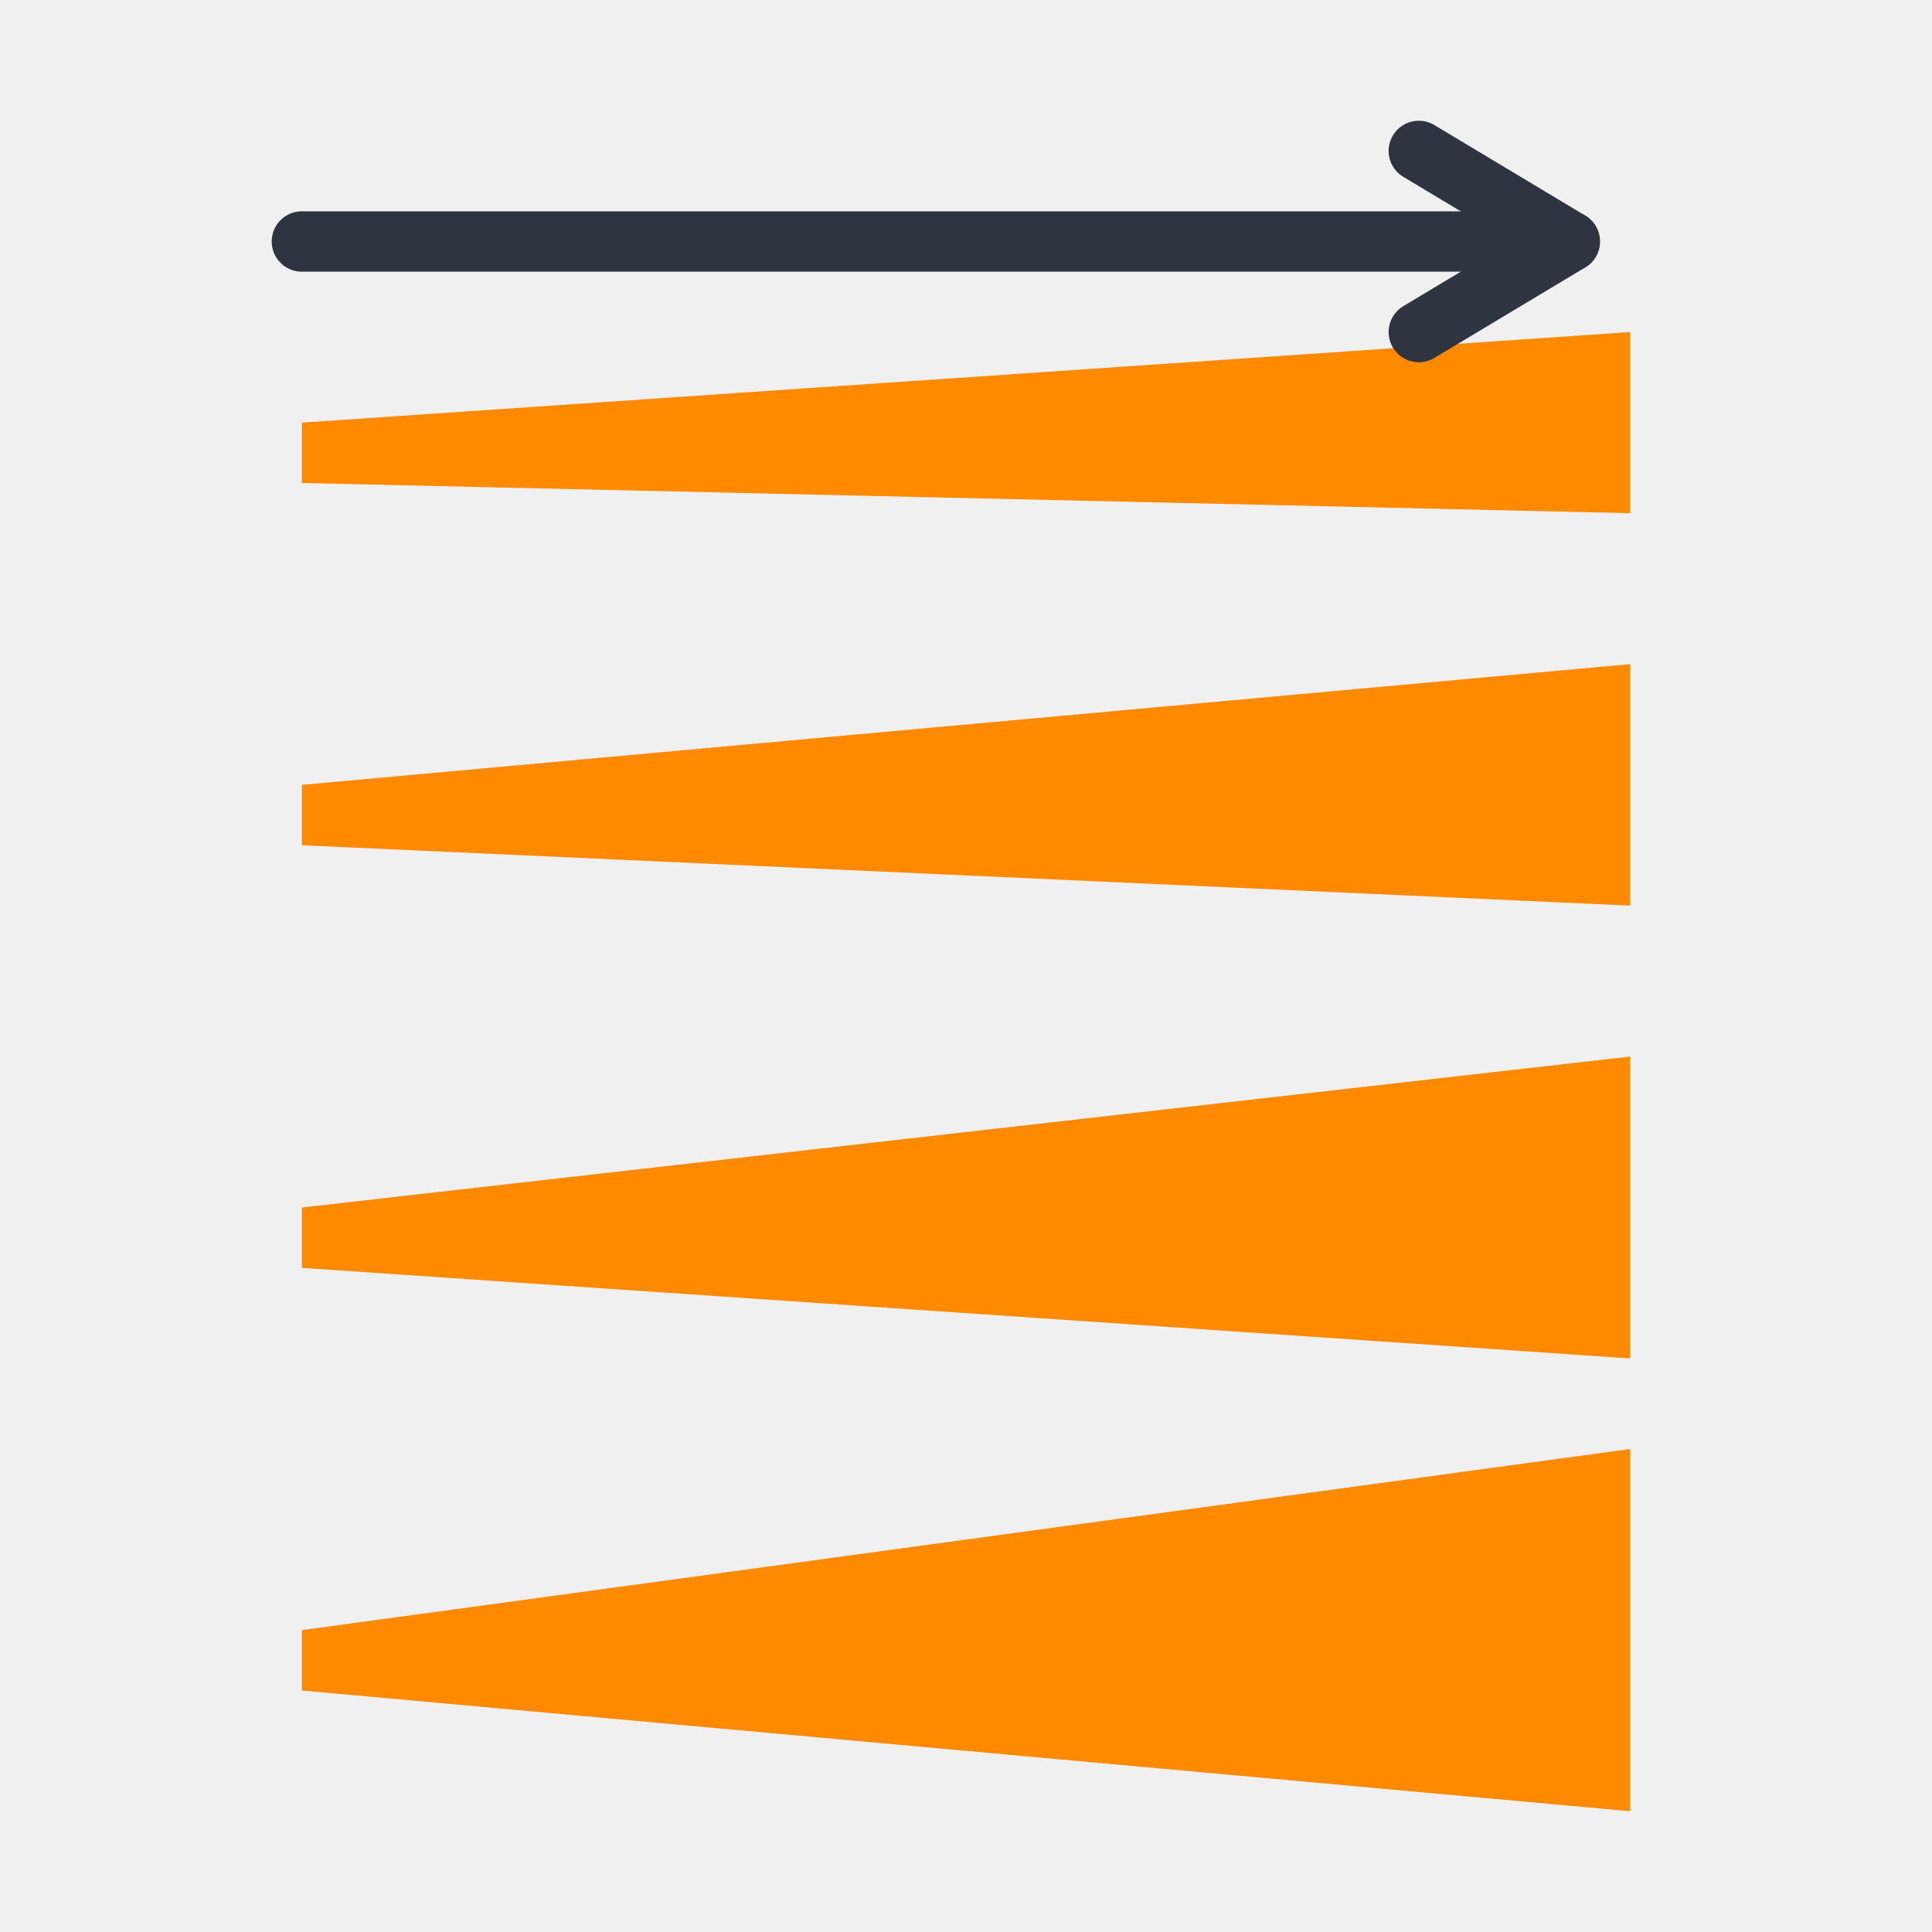
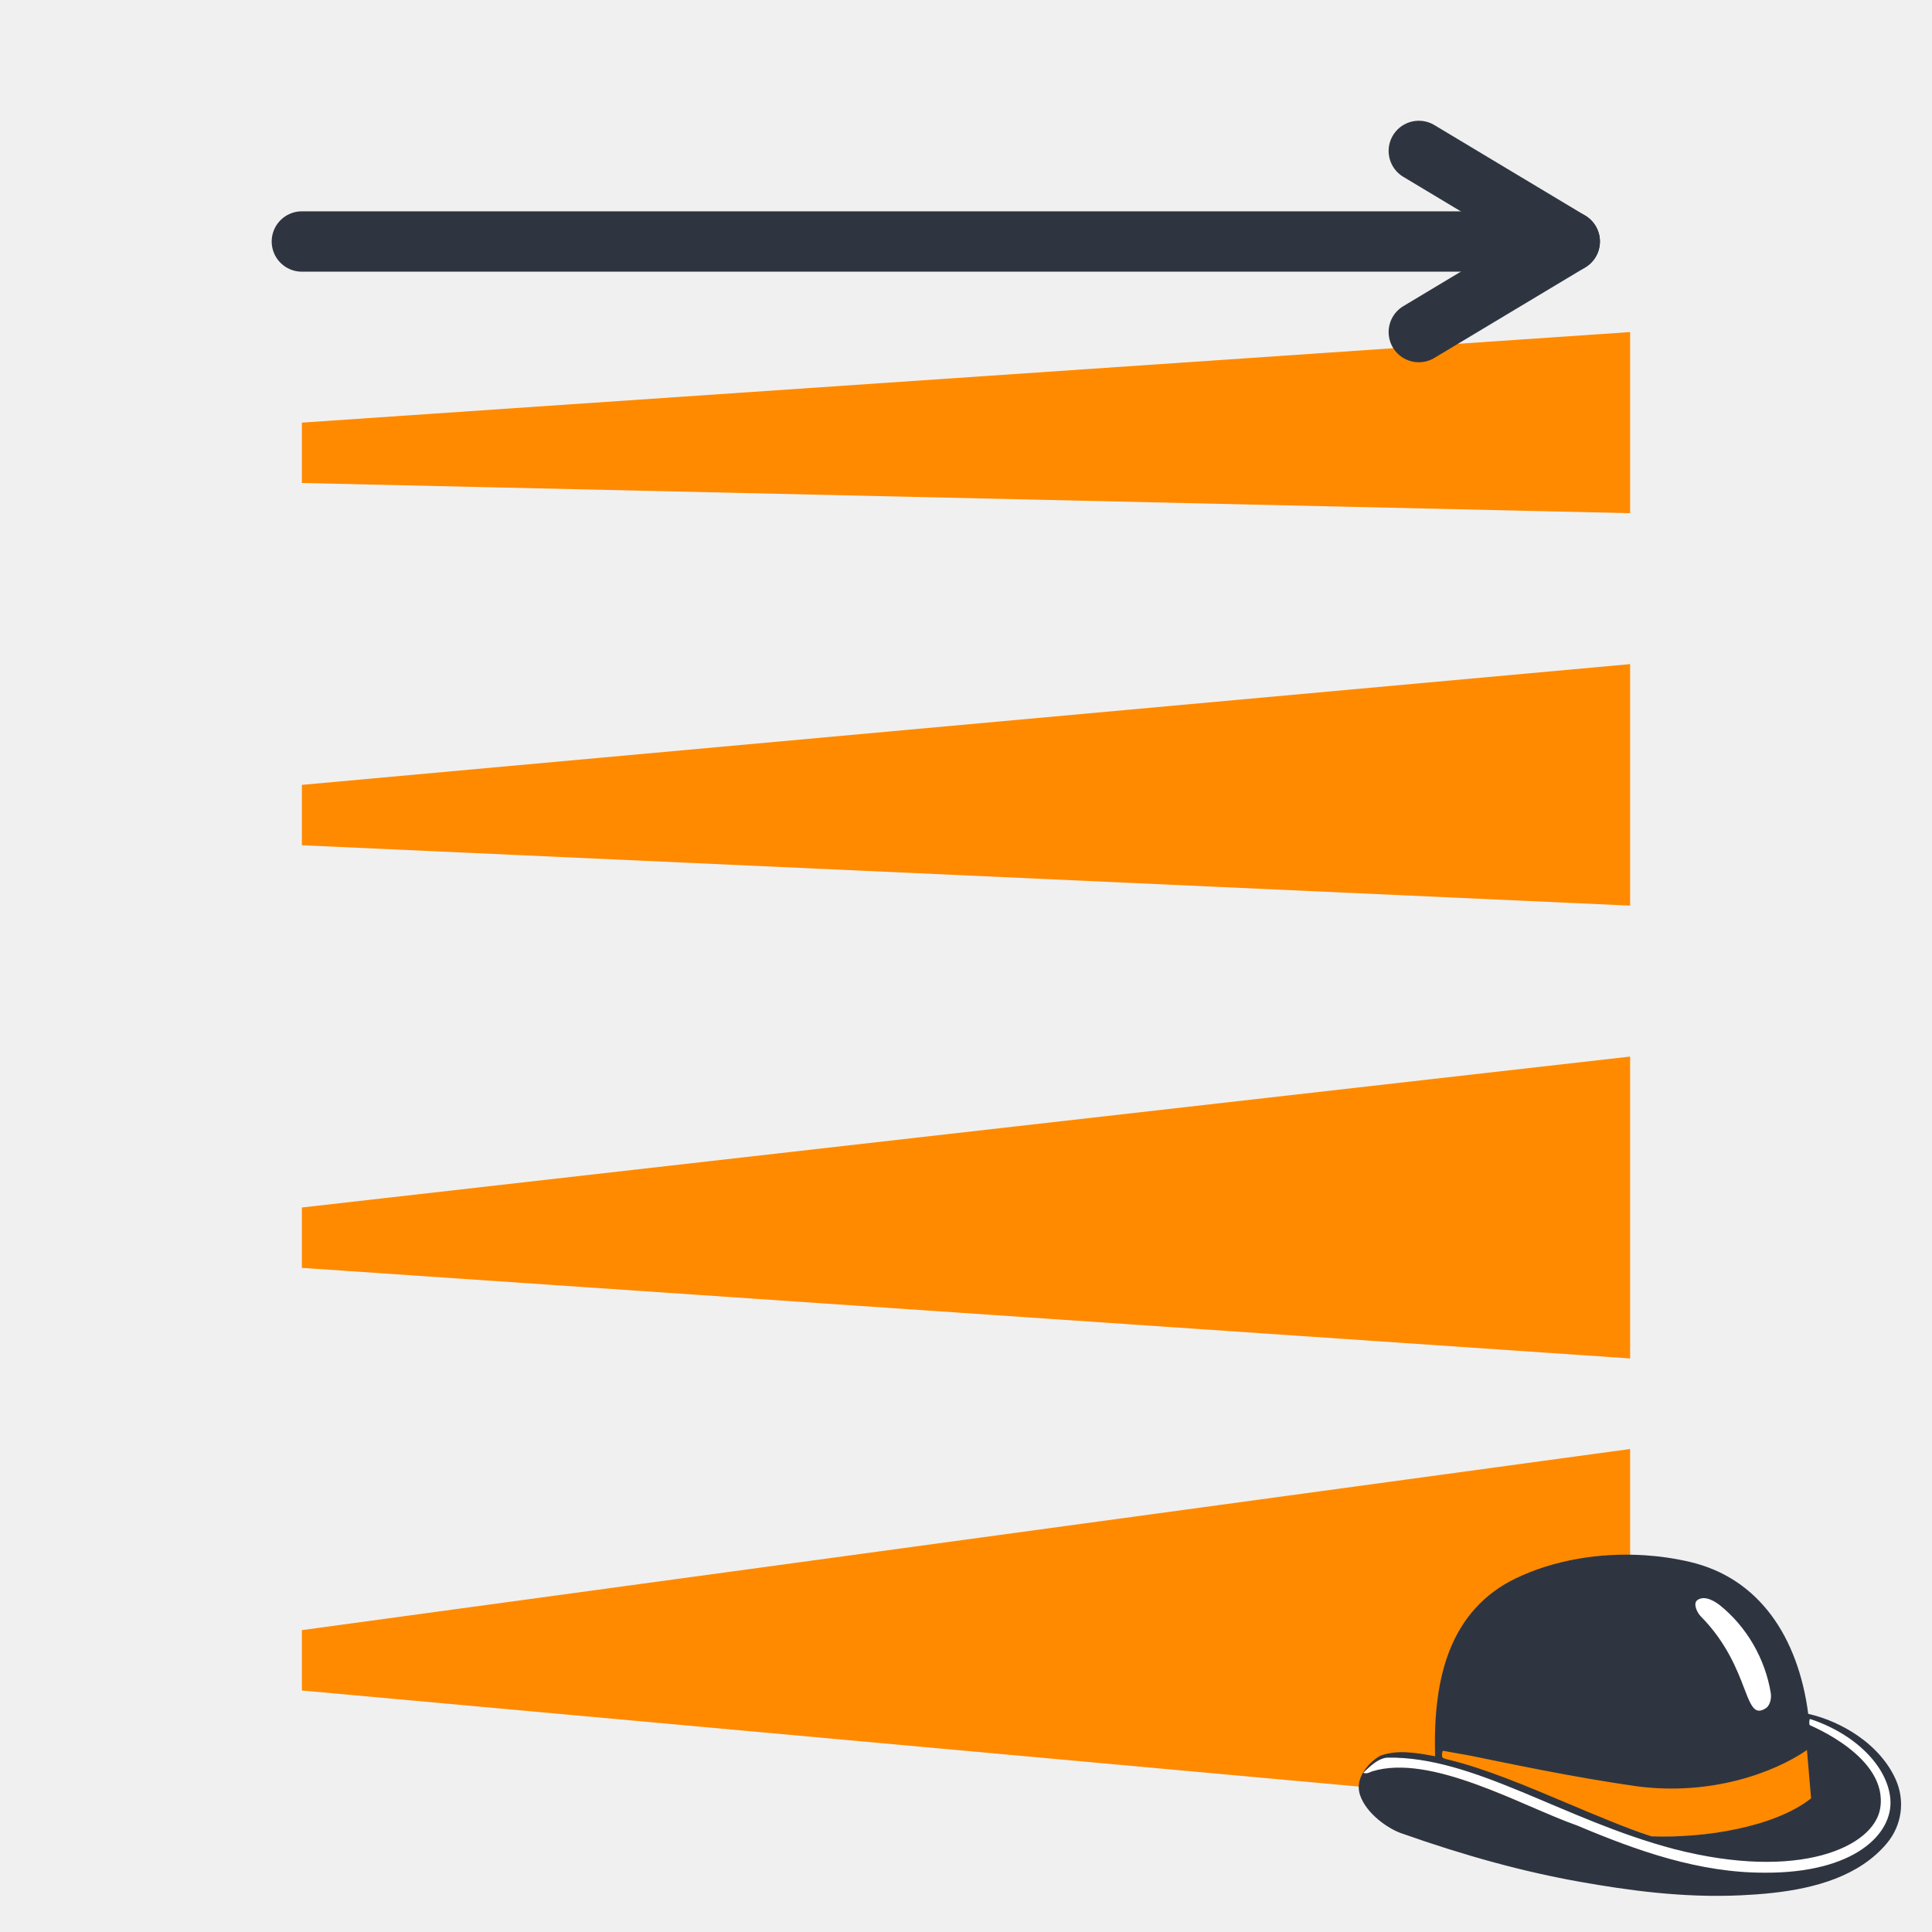
<svg xmlns="http://www.w3.org/2000/svg" viewBox="0 0 64 64">
  <g fill="#ff8a00">
    <polygon points="10,14 54,11 54,17 10,16" />
    <polygon points="10,26 54,22 54,30 10,28" />
    <polygon points="10,40 54,35 54,45 10,42" />
    <polygon points="10,54 54,48 54,60 10,56" />
  </g>
  <g stroke="#2f3540" stroke-width="2" stroke-linecap="round" stroke-linejoin="round" fill="none">
    <line x1="10" y1="8" x2="52" y2="8" />
    <polyline points="47,5 52,8 47,11" />
  </g>
+   <g class="chapeau-verdier" transform="translate(45,51.5) scale(0.263)">
+     <g transform="translate(-32.43429,-3.166729)">
+       <g transform="rotate(5.715664,59.99072,26.39995)">
+         <g transform="matrix(0.8089346,-0.1723346,0.1916699,0.8996939,-22.83128,-36.5791)">
+           <path fill="#ffffff" d="m 105.969,69.549 c 3.764,3.407 6.084,8.147 6.364,13.005 0.056,0.962 -0.481,1.811 -1.01,2.045 -0.621,0.275 -1.084,0.322 -1.457,0.149 -0.734,-0.341 -1.092,-1.57 -1.587,-3.272 -0.77,-2.644 -1.934,-6.641 -5.5,-10.699 -0.511,-0.582 -1.027,-1.927 -0.235,-2.327 1.332,-0.674 3.007,0.72 3.424,1.098 z" />
+           <path fill="#ffffff" transform="matrix(1.201735,0.1194947,-0.1329016,1.080506,13.48877,50.02759)" d="m 99.589,34.084 c 0.227,4.868 -4.486,9.267 -15.793,9.218 -8.273,0.025 -16.109,-2.753 -23.625,-5.93 -7.065,-2.484 -18.435,-9.126 -25.868,-6.832 -0.429,0.192 -0.876,0.28 -1.292,0.127 1.085,-1.043 1.974,-1.887 3.022,-1.989 11.002,-0.192 22.282,7.867 36.378,11.579 15.775,4.061 24.924,-0.319 25.727,-5.143 1.083,-6.51 -8.904,-10.393 -8.922,-10.444 -0.081,-0.222 -0.043,-0.662 0.035,-0.858 0,0 9.598,2.457 10.339,10.272 0.742,7.815 -5e-6,0 -6e-6,0 z" />
+           <path fill="#ff8a00" d="m 96.369,100.572 c -0.355,-0.024 -1.538,-0.128 -2.63,-0.233 l -1.984,-0.19 -2.119,-0.955 C 88.47,98.669 83.625,96.567 79.211,94.336 74.797,92.105 70.346,90.018 69.315,89.544 c -2.322,-1.068 -5.568,-2.273 -7.063,-2.777 -1.401,-0.473 -1.01,-0.741 -0.904,-1.171 0.048,-0.192 0.162,-0.327 0.277,-0.327 0.247,-6.64e-4 4.28,0.928 8.5,2.173 9.478,2.797 18.14,5.084 21.949,5.796 2.689,0.502 4.926,0.693 8.072,0.687 3.097,-0.006 4.688,-0.135 7.466,-0.608 3.038,-0.517 6.548,-1.534 8.585,-2.486 0.426,-0.199 0.813,-0.362 0.861,-0.362 0.087,-2.35e-4 0.043,2.526 -0.093,5.286 l -0.073,1.49 -0.965,0.46 c -2.68,1.277 -5.826,2.189 -10.033,2.679 -1.554,0.181 -8.007,0.29 -9.525,0.19 z" />
+           <path fill="#2f3540" d="m 95.38,61.717 c -6.85,-1.09 -13.954,-0.693 -19.945,1.21 -4.992,1.586 -8.796,4.612 -11.306,8.995 C 62.056,75.544 60.796,80.122 60.278,85.917 57.222,85.078 54.677,84.481 52.158,84.982 c -0.787,0.155 -4.621,2.109 -3.888,5.108 0.634,2.597 3.643,4.948 5.576,5.787 9.414,4.088 18.032,7.14 26.348,9.331 6.879,1.812 15.121,3.732 24.093,4.238 1.534,0.086 3.147,0.148 4.793,0.148 6.423,0 13.35,-0.94 18.107,-5.02 2.589,-2.221 3.514,-5.515 2.411,-8.595 -0.836,-2.335 -2.546,-4.567 -4.945,-6.456 -2.083,-1.639 -4.636,-2.975 -7.192,-3.765 -0.105,-5.343 -1.455,-10.159 -3.905,-13.929 -2.652,-4.081 -6.508,-6.949 -11.46,-8.527 -2.176,-0.693 -4.432,-1.222 -6.715,-1.586 z m 10.557,7.959 c 3.67,3.322 5.932,7.943 6.205,12.68 0.054,0.938 -0.469,1.766 -0.985,1.994 -0.606,0.268 -1.057,0.314 -1.42,0.145 -0.715,-0.333 -1.064,-1.531 -1.547,-3.19 -0.751,-2.578 -1.885,-6.475 -5.362,-10.431 -0.498,-0.567 -1.001,-1.879 -0.229,-2.269 1.299,-0.657 2.932,0.702 3.338,1.071 z m 11.69,16.801 c 6.49,2.639 11.02,7.572 10.838,12.177 -0.186,4.698 -6.623,9.477 -20.205,8.073 -9.945,-0.961 -18.993,-4.9 -27.603,-9.23 -8.16,-3.528 -20.941,-12.064 -30.178,-10.473 -0.541,0.156 -0.898,0.272 -1.378,0.056 1.443,-0.997 2.612,-1.714 3.885,-1.699 13.247,1.107 25.491,11.076 41.937,16.77 18.418,6.273 30.24,2.685 31.846,-2.432 2.167,-6.904 -9.262,-12.352 -9.277,-12.408 -0.068,-0.249 0.015,-0.632 0.135,-0.834 z m -0.964,4.196 -0.183,6.632 c -6.03,3.381 -16.791,3.826 -24.799,2.767 -3.913,-1.617 -8.15,-3.748 -12.248,-5.808 -5.784,-2.908 -11.764,-5.914 -17.18,-7.681 -0.049,-0.016 -0.101,-0.032 -0.152,-0.048 -0.37,-0.116 -0.751,-0.235 -0.772,-0.492 -0.016,-0.198 0.093,-0.661 0.216,-0.743 0.017,-0.012 0.029,-0.01 0.043,-0.004 l 3.91,1.036 c 5.87,1.691 14.995,4.431 24.75,6.694 11.108,2.466 21.04,0.227 26.414,-2.353 z" />
+         </g>
+       </g>
+     </g>
+   </g>
</svg>
